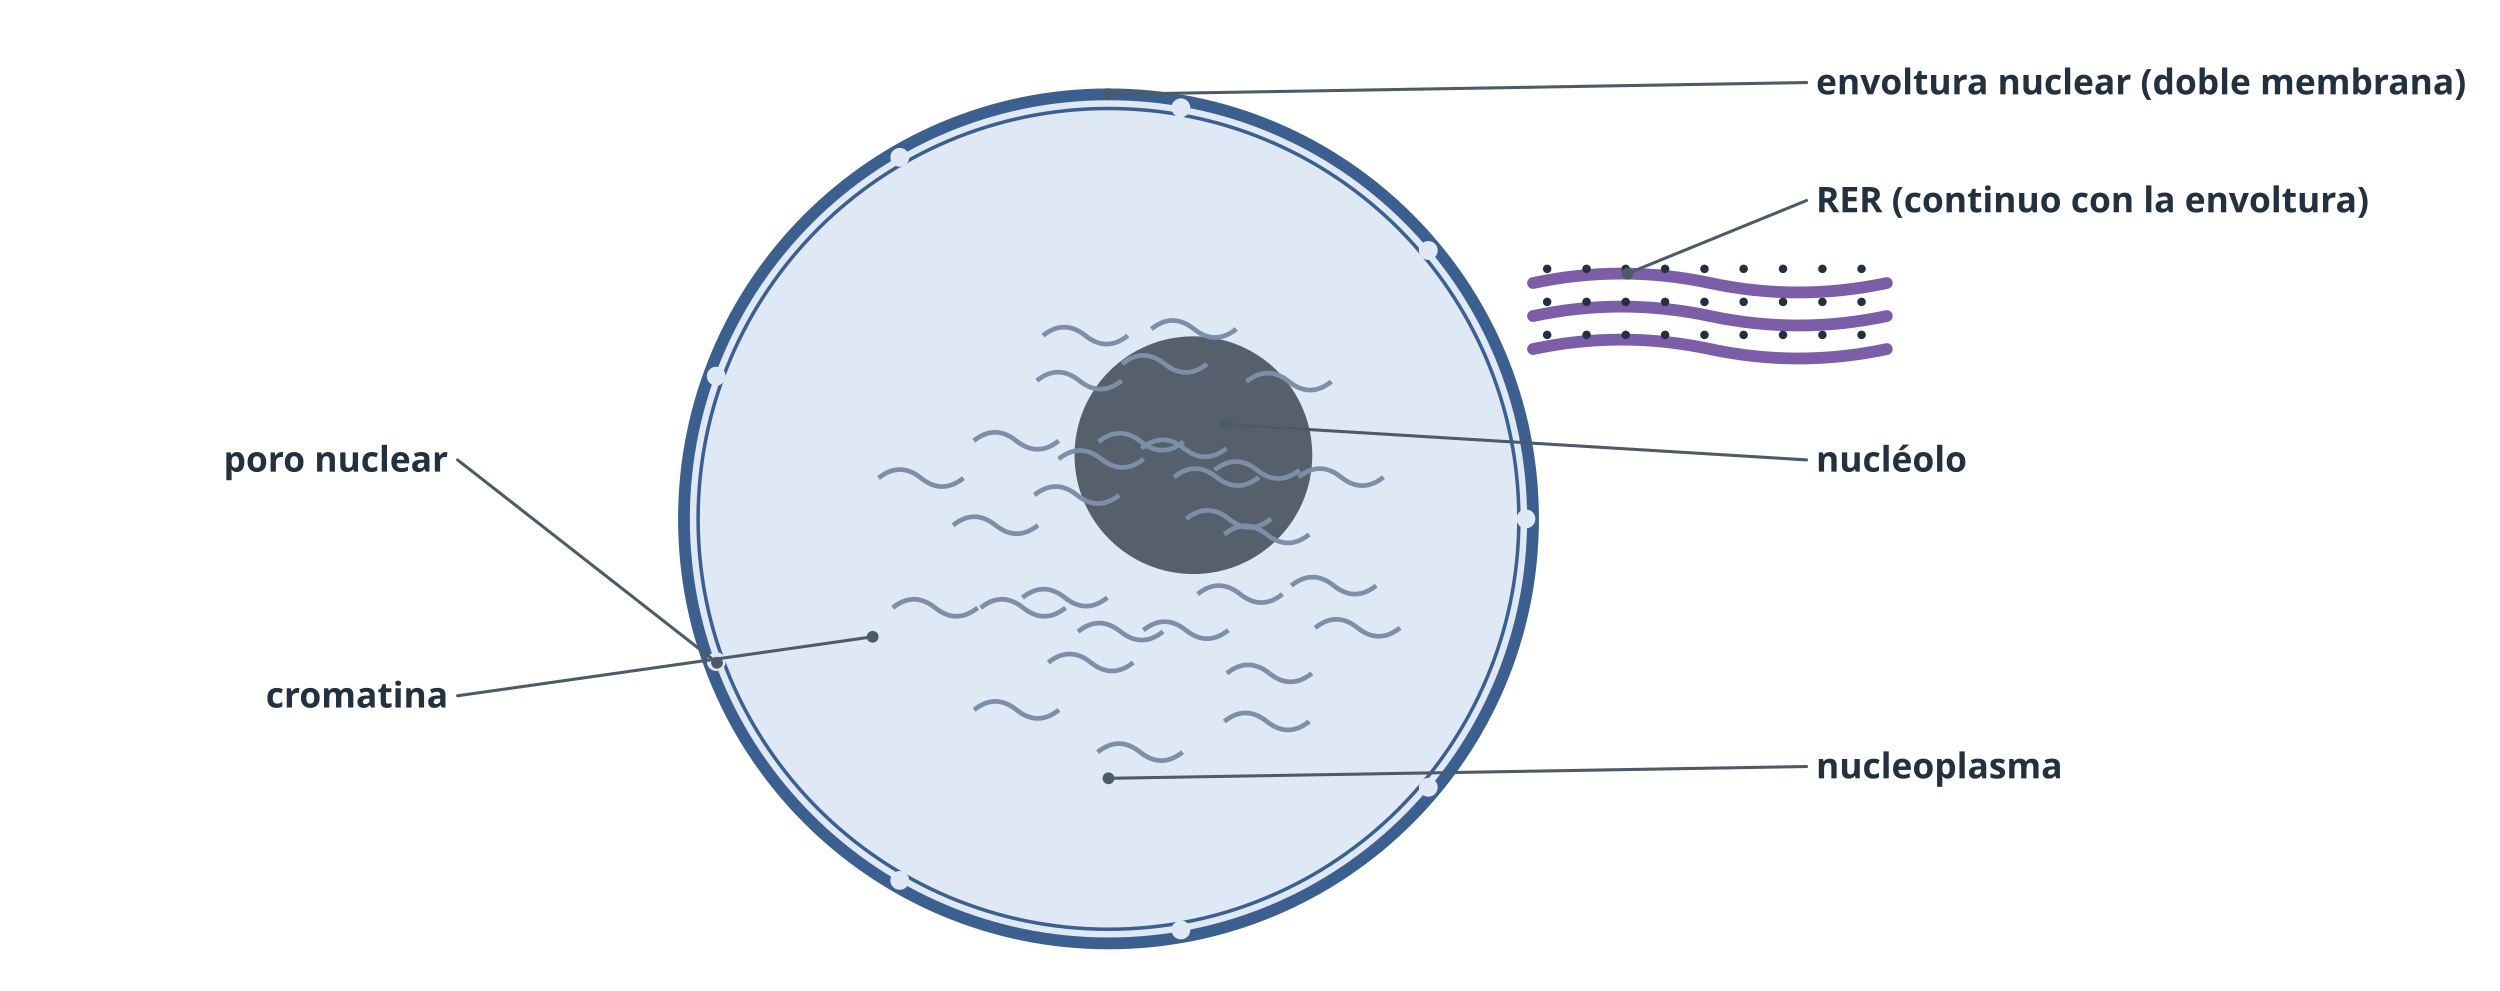
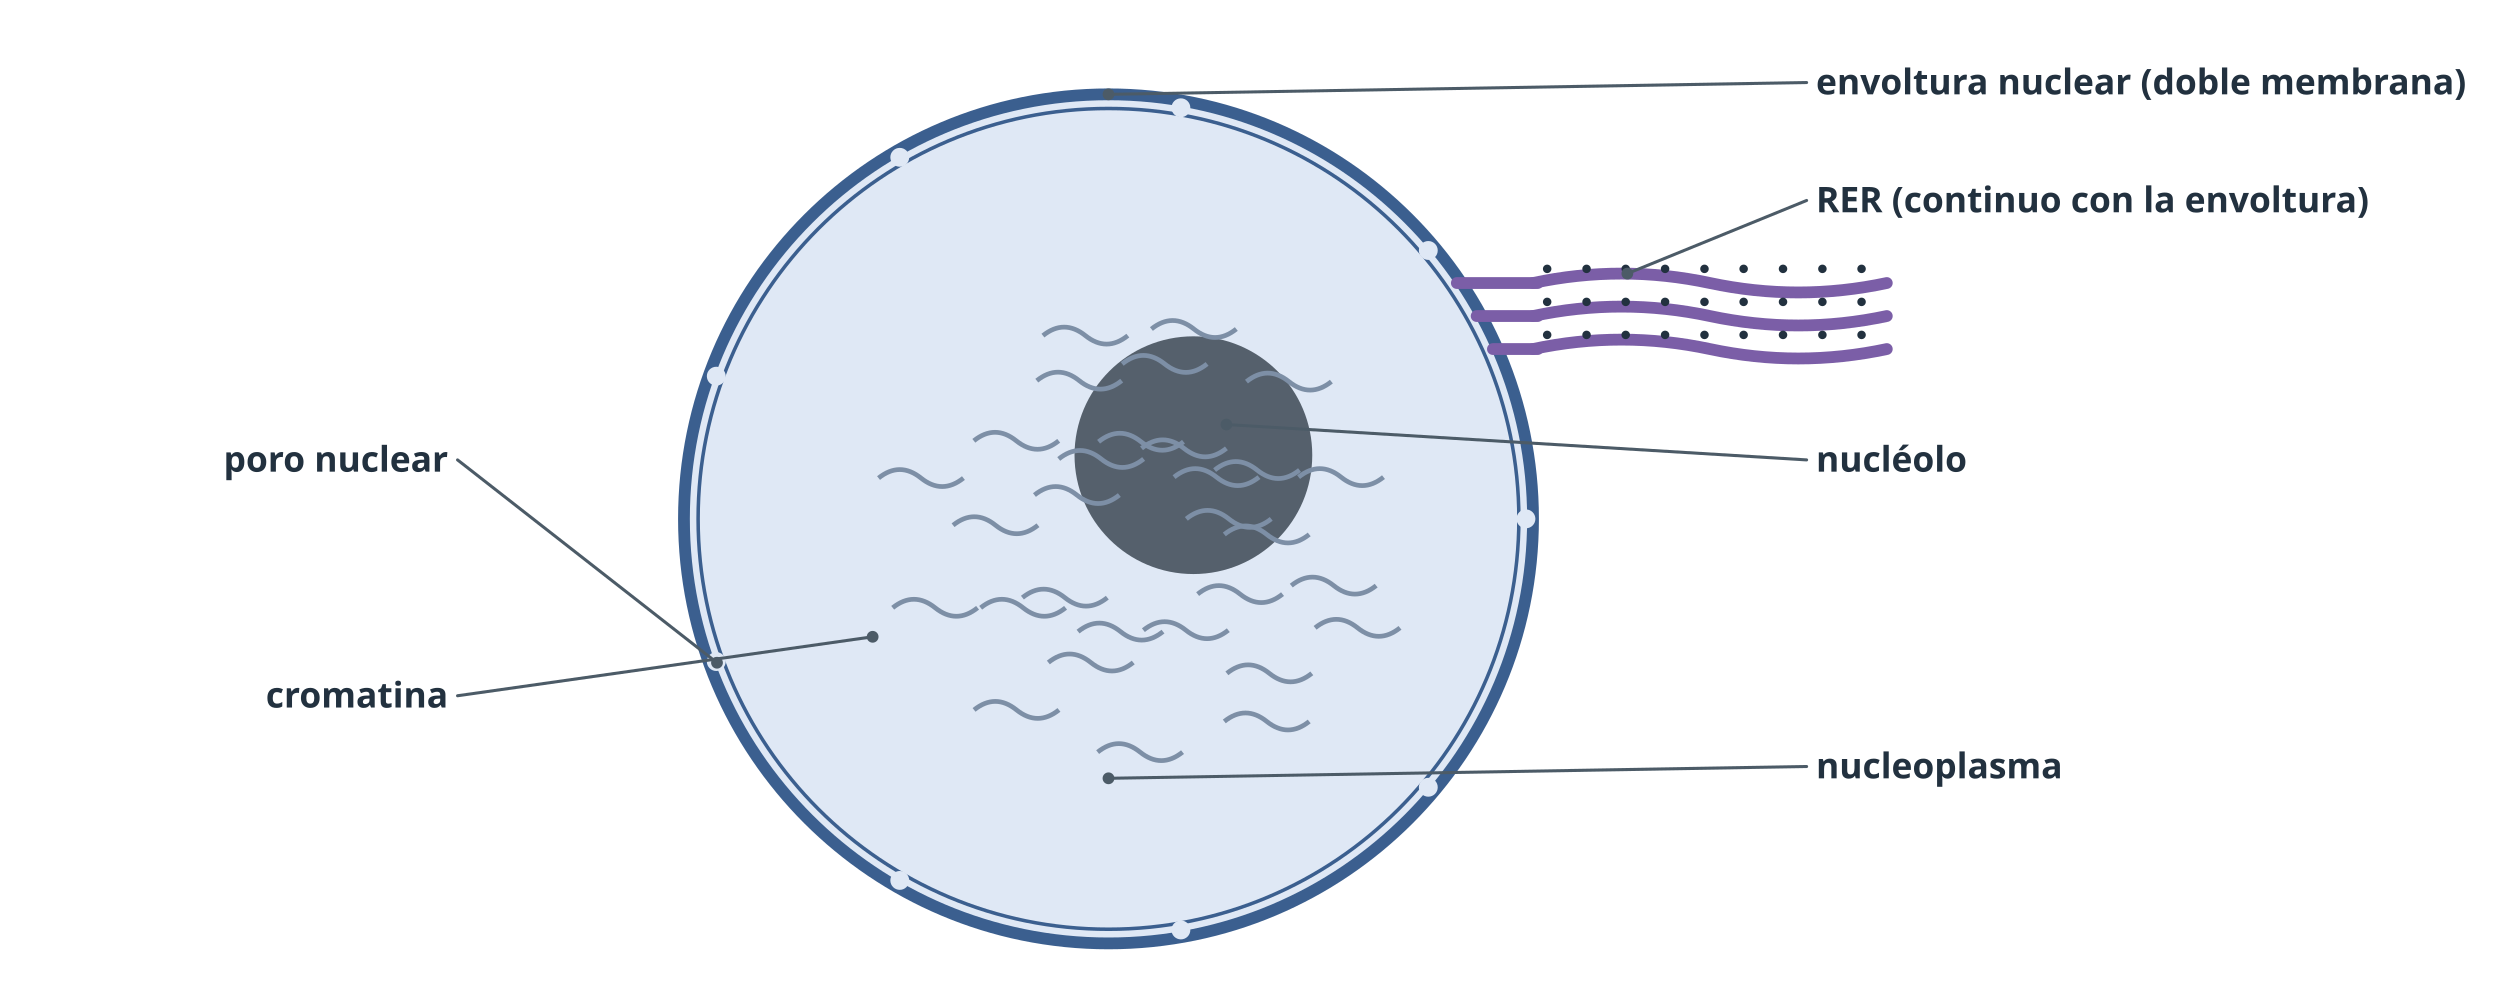
<svg xmlns="http://www.w3.org/2000/svg" viewBox="0 0 1060 420" role="img" font-family="Nunito, 'Segoe UI', system-ui, sans-serif">
  <defs>
    <marker id="fl" viewBox="0 0 10 10" refX="8" refY="5" markerWidth="7" markerHeight="7" orient="auto-start-reverse">
      <path d="M0,0 L10,5 L0,10 z" fill="#2a7fc1" />
    </marker>
    <marker id="fk" viewBox="0 0 10 10" refX="8" refY="5" markerWidth="7" markerHeight="7" orient="auto-start-reverse">
      <path d="M0,0 L10,5 L0,10 z" fill="#22313f" />
    </marker>
    <radialGradient id="gO" cx="35%" cy="35%" r="70%">
      <stop offset="0" stop-color="#f08a7e" />
      <stop offset="1" stop-color="#c0392b" />
    </radialGradient>
    <radialGradient id="gH" cx="35%" cy="35%" r="70%">
      <stop offset="0" stop-color="#ffffff" />
      <stop offset="1" stop-color="#d5dde3" />
    </radialGradient>
  </defs>
  <g transform="translate(170,0)">
    <circle cx="300" cy="220" r="180" fill="#dfe8f5" stroke="#3b5f8f" stroke-width="5" />
    <circle cx="300" cy="220" r="174" fill="none" stroke="#3b5f8f" stroke-width="1.5" />
    <circle cx="477.0" cy="220.0" r="4" fill="#dfe8f5" />
    <circle cx="435.6" cy="333.8" r="4" fill="#dfe8f5" />
    <circle cx="330.7" cy="394.3" r="4" fill="#dfe8f5" />
    <circle cx="211.5" cy="373.3" r="4" fill="#dfe8f5" />
    <circle cx="133.7" cy="280.5" r="4" fill="#dfe8f5" />
    <circle cx="133.7" cy="159.5" r="4" fill="#dfe8f5" />
    <circle cx="211.5" cy="66.7" r="4" fill="#dfe8f5" />
    <circle cx="330.7" cy="45.7" r="4" fill="#dfe8f5" />
    <circle cx="435.6" cy="106.2" r="4" fill="#dfe8f5" />
    <circle cx="336.0" cy="193.0" r="50.4" fill="#55606c" />
    <path d="M333.0,220.0 q9.0,-7.2 18.0,0 t18.0,0" fill="none" stroke="#7d8fa6" stroke-width="2" />
    <path d="M263.5,253.4 q9.0,-7.2 18.0,0 t18.0,0" fill="none" stroke="#7d8fa6" stroke-width="2" />
    <path d="M305.8,154.3 q9.0,-7.2 18.0,0 t18.0,0" fill="none" stroke="#7d8fa6" stroke-width="2" />
    <path d="M350.2,285.5 q9.0,-7.2 18.0,0 t18.0,0" fill="none" stroke="#7d8fa6" stroke-width="2" />
    <path d="M202.5,202.7 q9.0,-7.2 18.0,0 t18.0,0" fill="none" stroke="#7d8fa6" stroke-width="2" />
    <path d="M327.8,202.3 q9.0,-7.2 18.0,0 t18.0,0" fill="none" stroke="#7d8fa6" stroke-width="2" />
    <path d="M287.1,267.8 q9.0,-7.2 18.0,0 t18.0,0" fill="none" stroke="#7d8fa6" stroke-width="2" />
    <path d="M269.6,161.4 q9.0,-7.2 18.0,0 t18.0,0" fill="none" stroke="#7d8fa6" stroke-width="2" />
    <path d="M377.5,248.3 q9.0,-7.2 18.0,0 t18.0,0" fill="none" stroke="#7d8fa6" stroke-width="2" />
    <path d="M208.5,257.7 q9.0,-7.2 18.0,0 t18.0,0" fill="none" stroke="#7d8fa6" stroke-width="2" />
    <path d="M314.0,190.1 q9.0,-7.2 18.0,0 t18.0,0" fill="none" stroke="#7d8fa6" stroke-width="2" />
    <path d="M314.8,267.2 q9.0,-7.2 18.0,0 t18.0,0" fill="none" stroke="#7d8fa6" stroke-width="2" />
    <path d="M242.9,186.9 q9.0,-7.2 18.0,0 t18.0,0" fill="none" stroke="#7d8fa6" stroke-width="2" />
    <path d="M380.6,202.3 q9.0,-7.2 18.0,0 t18.0,0" fill="none" stroke="#7d8fa6" stroke-width="2" />
    <path d="M243.0,301.0 q9.0,-7.2 18.0,0 t18.0,0" fill="none" stroke="#7d8fa6" stroke-width="2" />
    <path d="M295.8,187.3 q9.0,-7.2 18.0,0 t18.0,0" fill="none" stroke="#7d8fa6" stroke-width="2" />
    <path d="M337.8,251.9 q9.0,-7.2 18.0,0 t18.0,0" fill="none" stroke="#7d8fa6" stroke-width="2" />
    <path d="M234.1,222.7 q9.0,-7.2 18.0,0 t18.0,0" fill="none" stroke="#7d8fa6" stroke-width="2" />
    <path d="M358.5,161.8 q9.0,-7.2 18.0,0 t18.0,0" fill="none" stroke="#7d8fa6" stroke-width="2" />
    <path d="M295.4,318.9 q9.0,-7.2 18.0,0 t18.0,0" fill="none" stroke="#7d8fa6" stroke-width="2" />
    <path d="M278.9,194.6 q9.0,-7.2 18.0,0 t18.0,0" fill="none" stroke="#7d8fa6" stroke-width="2" />
    <path d="M349.1,226.6 q9.0,-7.2 18.0,0 t18.0,0" fill="none" stroke="#7d8fa6" stroke-width="2" />
    <path d="M245.8,257.7 q9.0,-7.2 18.0,0 t18.0,0" fill="none" stroke="#7d8fa6" stroke-width="2" />
    <path d="M318.2,139.5 q9.0,-7.2 18.0,0 t18.0,0" fill="none" stroke="#7d8fa6" stroke-width="2" />
    <path d="M349.1,305.9 q9.0,-7.2 18.0,0 t18.0,0" fill="none" stroke="#7d8fa6" stroke-width="2" />
    <path d="M268.6,209.9 q9.0,-7.2 18.0,0 t18.0,0" fill="none" stroke="#7d8fa6" stroke-width="2" />
    <path d="M345.0,199.3 q9.0,-7.2 18.0,0 t18.0,0" fill="none" stroke="#7d8fa6" stroke-width="2" />
    <path d="M274.5,280.9 q9.0,-7.2 18.0,0 t18.0,0" fill="none" stroke="#7d8fa6" stroke-width="2" />
    <path d="M272.2,142.3 q9.0,-7.2 18.0,0 t18.0,0" fill="none" stroke="#7d8fa6" stroke-width="2" />
    <path d="M387.6,266.2 q9.0,-7.2 18.0,0 t18.0,0" fill="none" stroke="#7d8fa6" stroke-width="2" />
    <path d="M480,120.0 q37.5,-8 75.0,0 t75.0,0" fill="none" stroke="#7b5ea7" stroke-width="5.0" stroke-linecap="round" />
    <circle cx="486.0" cy="114.0" r="1.8" fill="#22313f" />
    <circle cx="502.7" cy="114.0" r="1.8" fill="#22313f" />
    <circle cx="519.3" cy="114.0" r="1.8" fill="#22313f" />
    <circle cx="536.0" cy="114.0" r="1.8" fill="#22313f" />
    <circle cx="552.7" cy="114.0" r="1.8" fill="#22313f" />
    <circle cx="569.3" cy="114.0" r="1.8" fill="#22313f" />
    <circle cx="586.0" cy="114.0" r="1.8" fill="#22313f" />
    <circle cx="602.7" cy="114.0" r="1.8" fill="#22313f" />
    <circle cx="619.3" cy="114.0" r="1.8" fill="#22313f" />
    <path d="M480,134.0 q37.5,-8 75.0,0 t75.0,0" fill="none" stroke="#7b5ea7" stroke-width="5.0" stroke-linecap="round" />
    <circle cx="486.0" cy="128.0" r="1.8" fill="#22313f" />
    <circle cx="502.7" cy="128.0" r="1.8" fill="#22313f" />
    <circle cx="519.3" cy="128.0" r="1.8" fill="#22313f" />
    <circle cx="536.0" cy="128.0" r="1.8" fill="#22313f" />
    <circle cx="552.7" cy="128.0" r="1.8" fill="#22313f" />
    <circle cx="569.3" cy="128.0" r="1.8" fill="#22313f" />
    <circle cx="586.0" cy="128.0" r="1.8" fill="#22313f" />
    <circle cx="602.7" cy="128.0" r="1.8" fill="#22313f" />
    <circle cx="619.3" cy="128.0" r="1.8" fill="#22313f" />
    <path d="M480,148.0 q37.5,-8 75.0,0 t75.0,0" fill="none" stroke="#7b5ea7" stroke-width="5.0" stroke-linecap="round" />
    <circle cx="486.0" cy="142.0" r="1.8" fill="#22313f" />
    <circle cx="502.7" cy="142.0" r="1.8" fill="#22313f" />
    <circle cx="519.3" cy="142.0" r="1.8" fill="#22313f" />
    <circle cx="536.0" cy="142.0" r="1.8" fill="#22313f" />
    <circle cx="552.7" cy="142.0" r="1.8" fill="#22313f" />
    <circle cx="569.3" cy="142.0" r="1.8" fill="#22313f" />
    <circle cx="586.0" cy="142.0" r="1.8" fill="#22313f" />
    <circle cx="602.7" cy="142.0" r="1.8" fill="#22313f" />
    <circle cx="619.3" cy="142.0" r="1.8" fill="#22313f" />
+     <path d="M447.7,120 H482" fill="none" stroke="#7b5ea7" stroke-width="5" stroke-linecap="round" />
+     <path d="M456.1,134 H482" fill="none" stroke="#7b5ea7" stroke-width="5" stroke-linecap="round" />
+     <path d="M463.0,148 H482" fill="none" stroke="#7b5ea7" stroke-width="5" stroke-linecap="round" />
    <line x1="300.0" y1="40.0" x2="596.0" y2="35.0" stroke="#4c5b67" stroke-width="1.3" stroke-linecap="round" />
    <circle cx="300.0" cy="40.0" r="2.5" fill="#4c5b67" />
    <text x="600.0" y="40.0" font-size="15" text-anchor="start" font-weight="800" fill="#22313f">envoltura nuclear (doble membrana)</text>
    <line x1="134.0" y1="281.0" x2="24.0" y2="195.0" stroke="#4c5b67" stroke-width="1.3" stroke-linecap="round" />
    <circle cx="134.0" cy="281.0" r="2.5" fill="#4c5b67" />
    <text x="20.0" y="200.0" font-size="15" text-anchor="end" font-weight="800" fill="#22313f">poro nuclear</text>
    <line x1="350.0" y1="180.0" x2="596.0" y2="195.0" stroke="#4c5b67" stroke-width="1.3" stroke-linecap="round" />
    <circle cx="350.0" cy="180.0" r="2.5" fill="#4c5b67" />
    <text x="600.0" y="200.0" font-size="15" text-anchor="start" font-weight="800" fill="#22313f">nucléolo</text>
    <line x1="200.0" y1="270.0" x2="24.0" y2="295.0" stroke="#4c5b67" stroke-width="1.3" stroke-linecap="round" />
    <circle cx="200.0" cy="270.0" r="2.5" fill="#4c5b67" />
    <text x="20.0" y="300.0" font-size="15" text-anchor="end" font-weight="800" fill="#22313f">cromatina</text>
    <line x1="300.0" y1="330.0" x2="596.0" y2="325.0" stroke="#4c5b67" stroke-width="1.3" stroke-linecap="round" />
    <circle cx="300.0" cy="330.0" r="2.5" fill="#4c5b67" />
    <text x="600.0" y="330.0" font-size="15" text-anchor="start" font-weight="800" fill="#22313f">nucleoplasma</text>
    <line x1="520.0" y1="116.0" x2="596.0" y2="85.0" stroke="#4c5b67" stroke-width="1.3" stroke-linecap="round" />
    <circle cx="520.0" cy="116.0" r="2.5" fill="#4c5b67" />
    <text x="600.0" y="90.0" font-size="15" text-anchor="start" font-weight="800" fill="#22313f">RER (continuo con la envoltura)</text>
  </g>
</svg>
